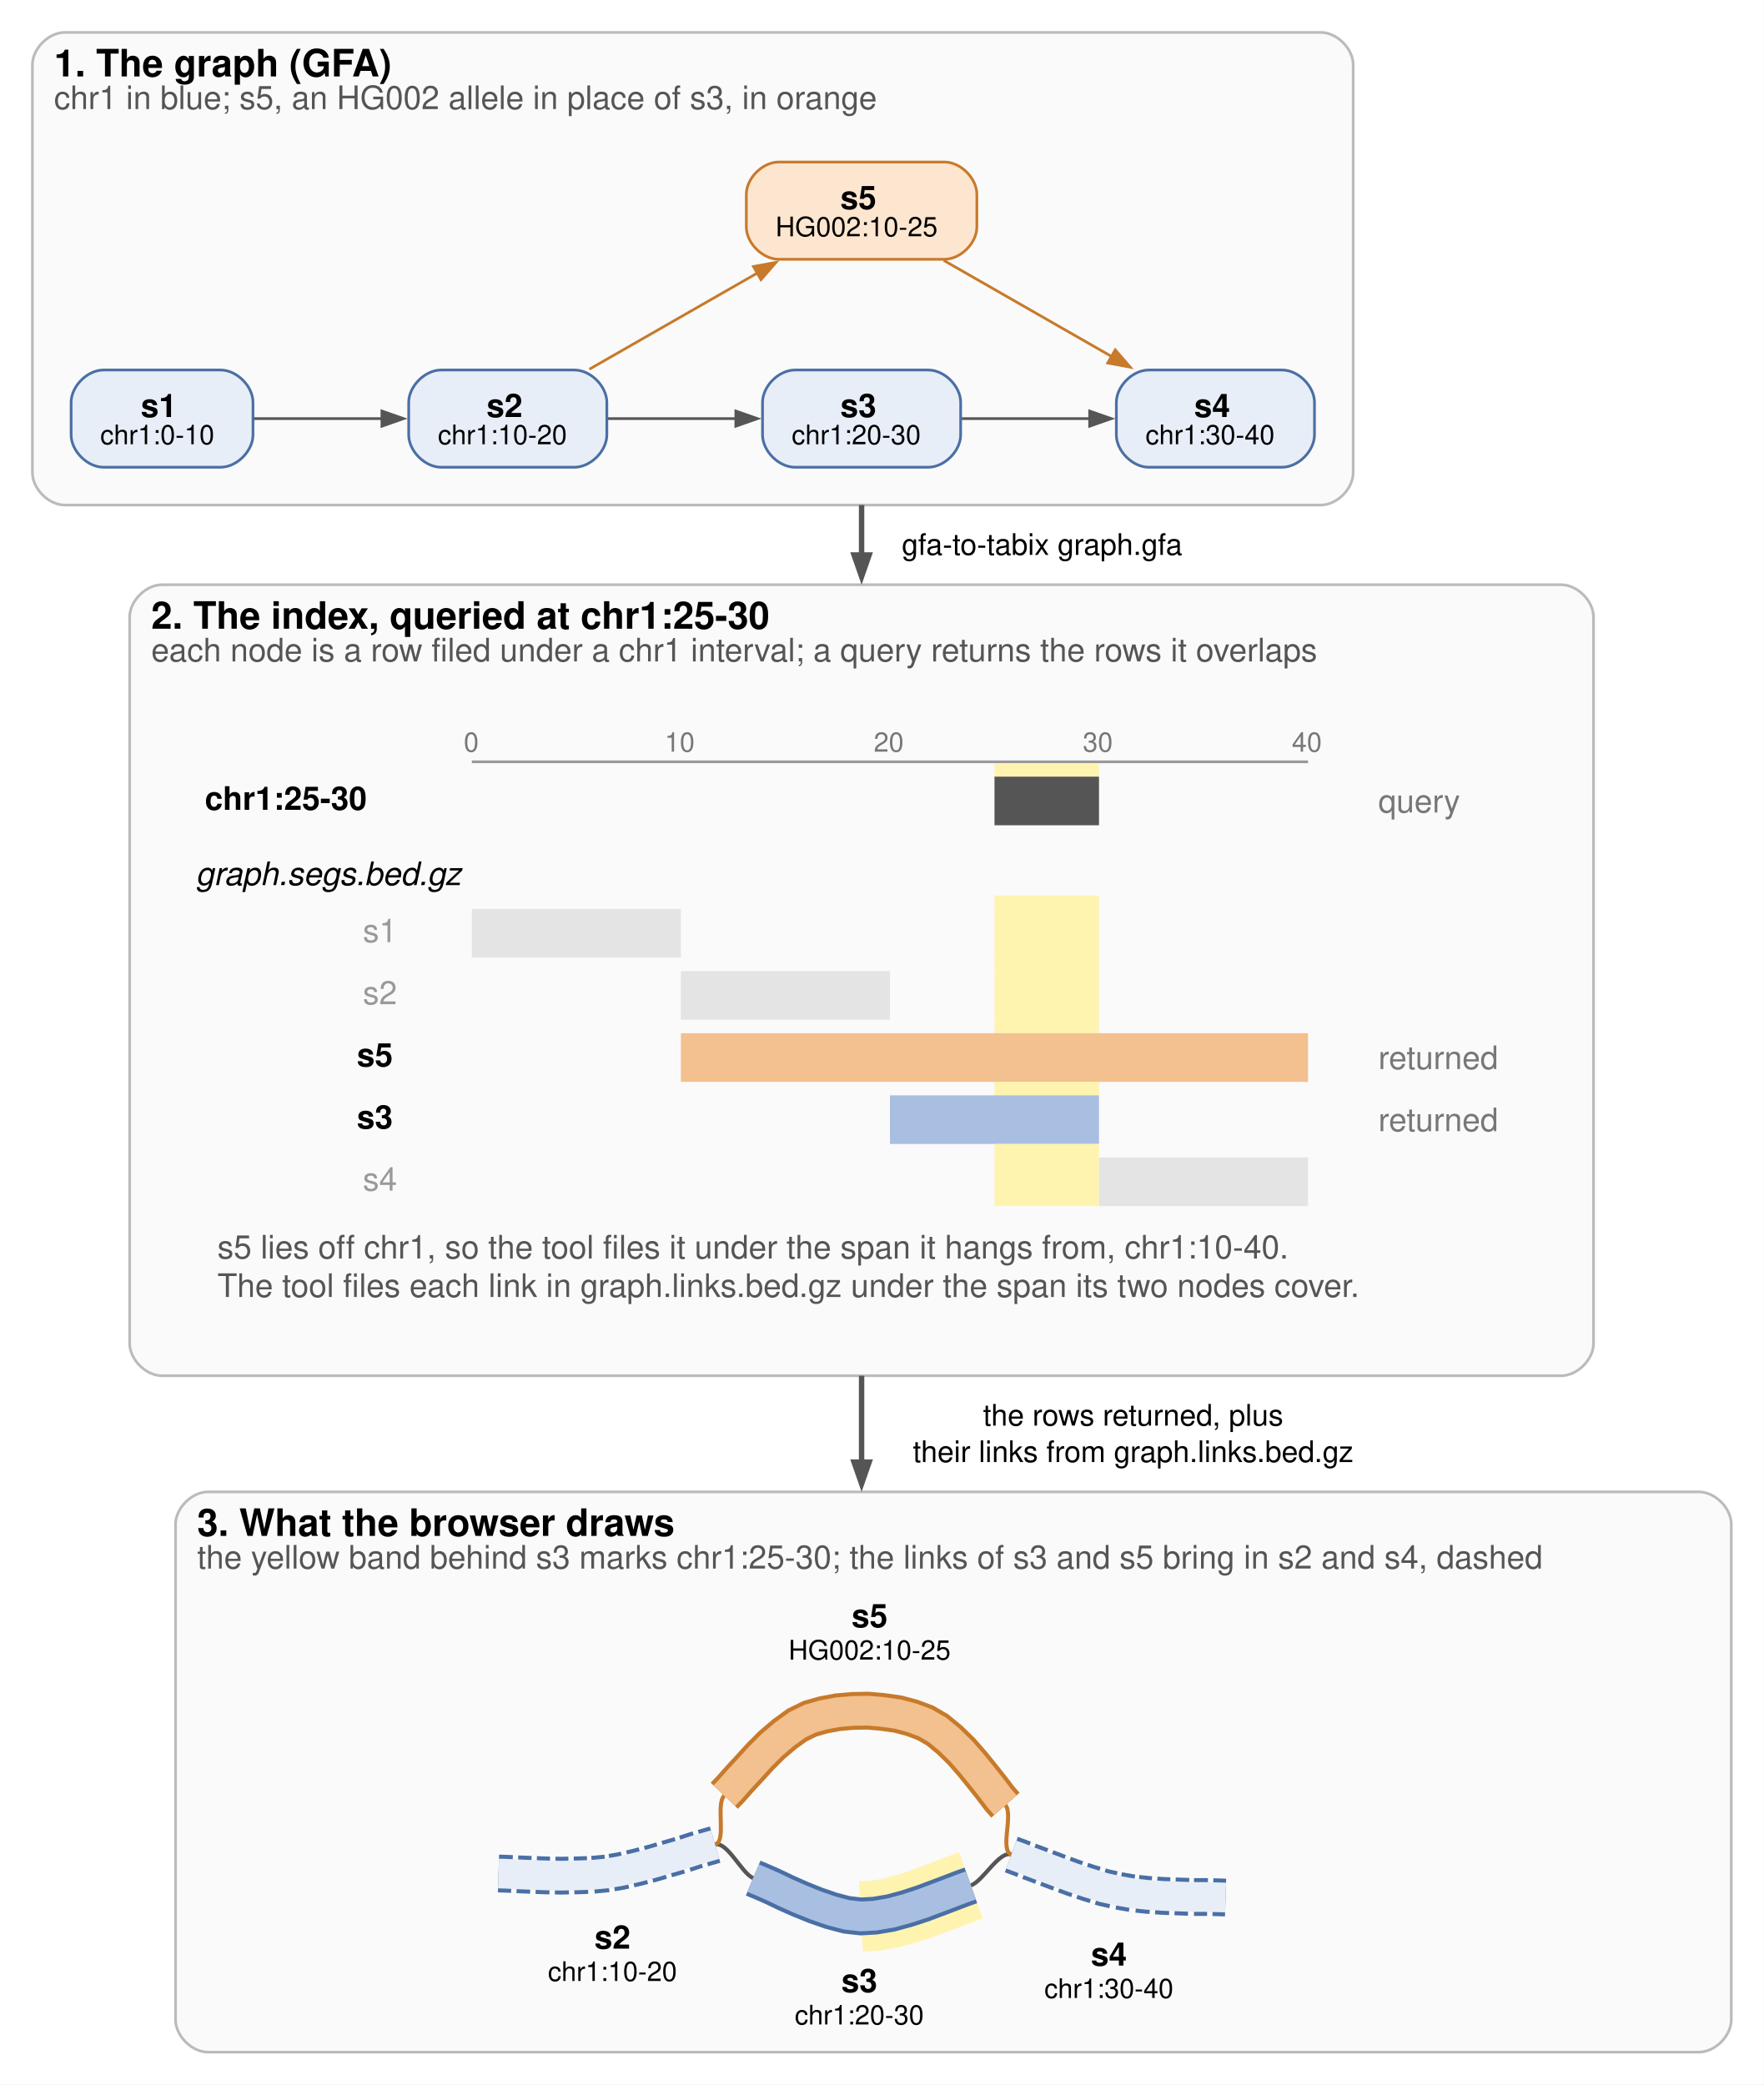
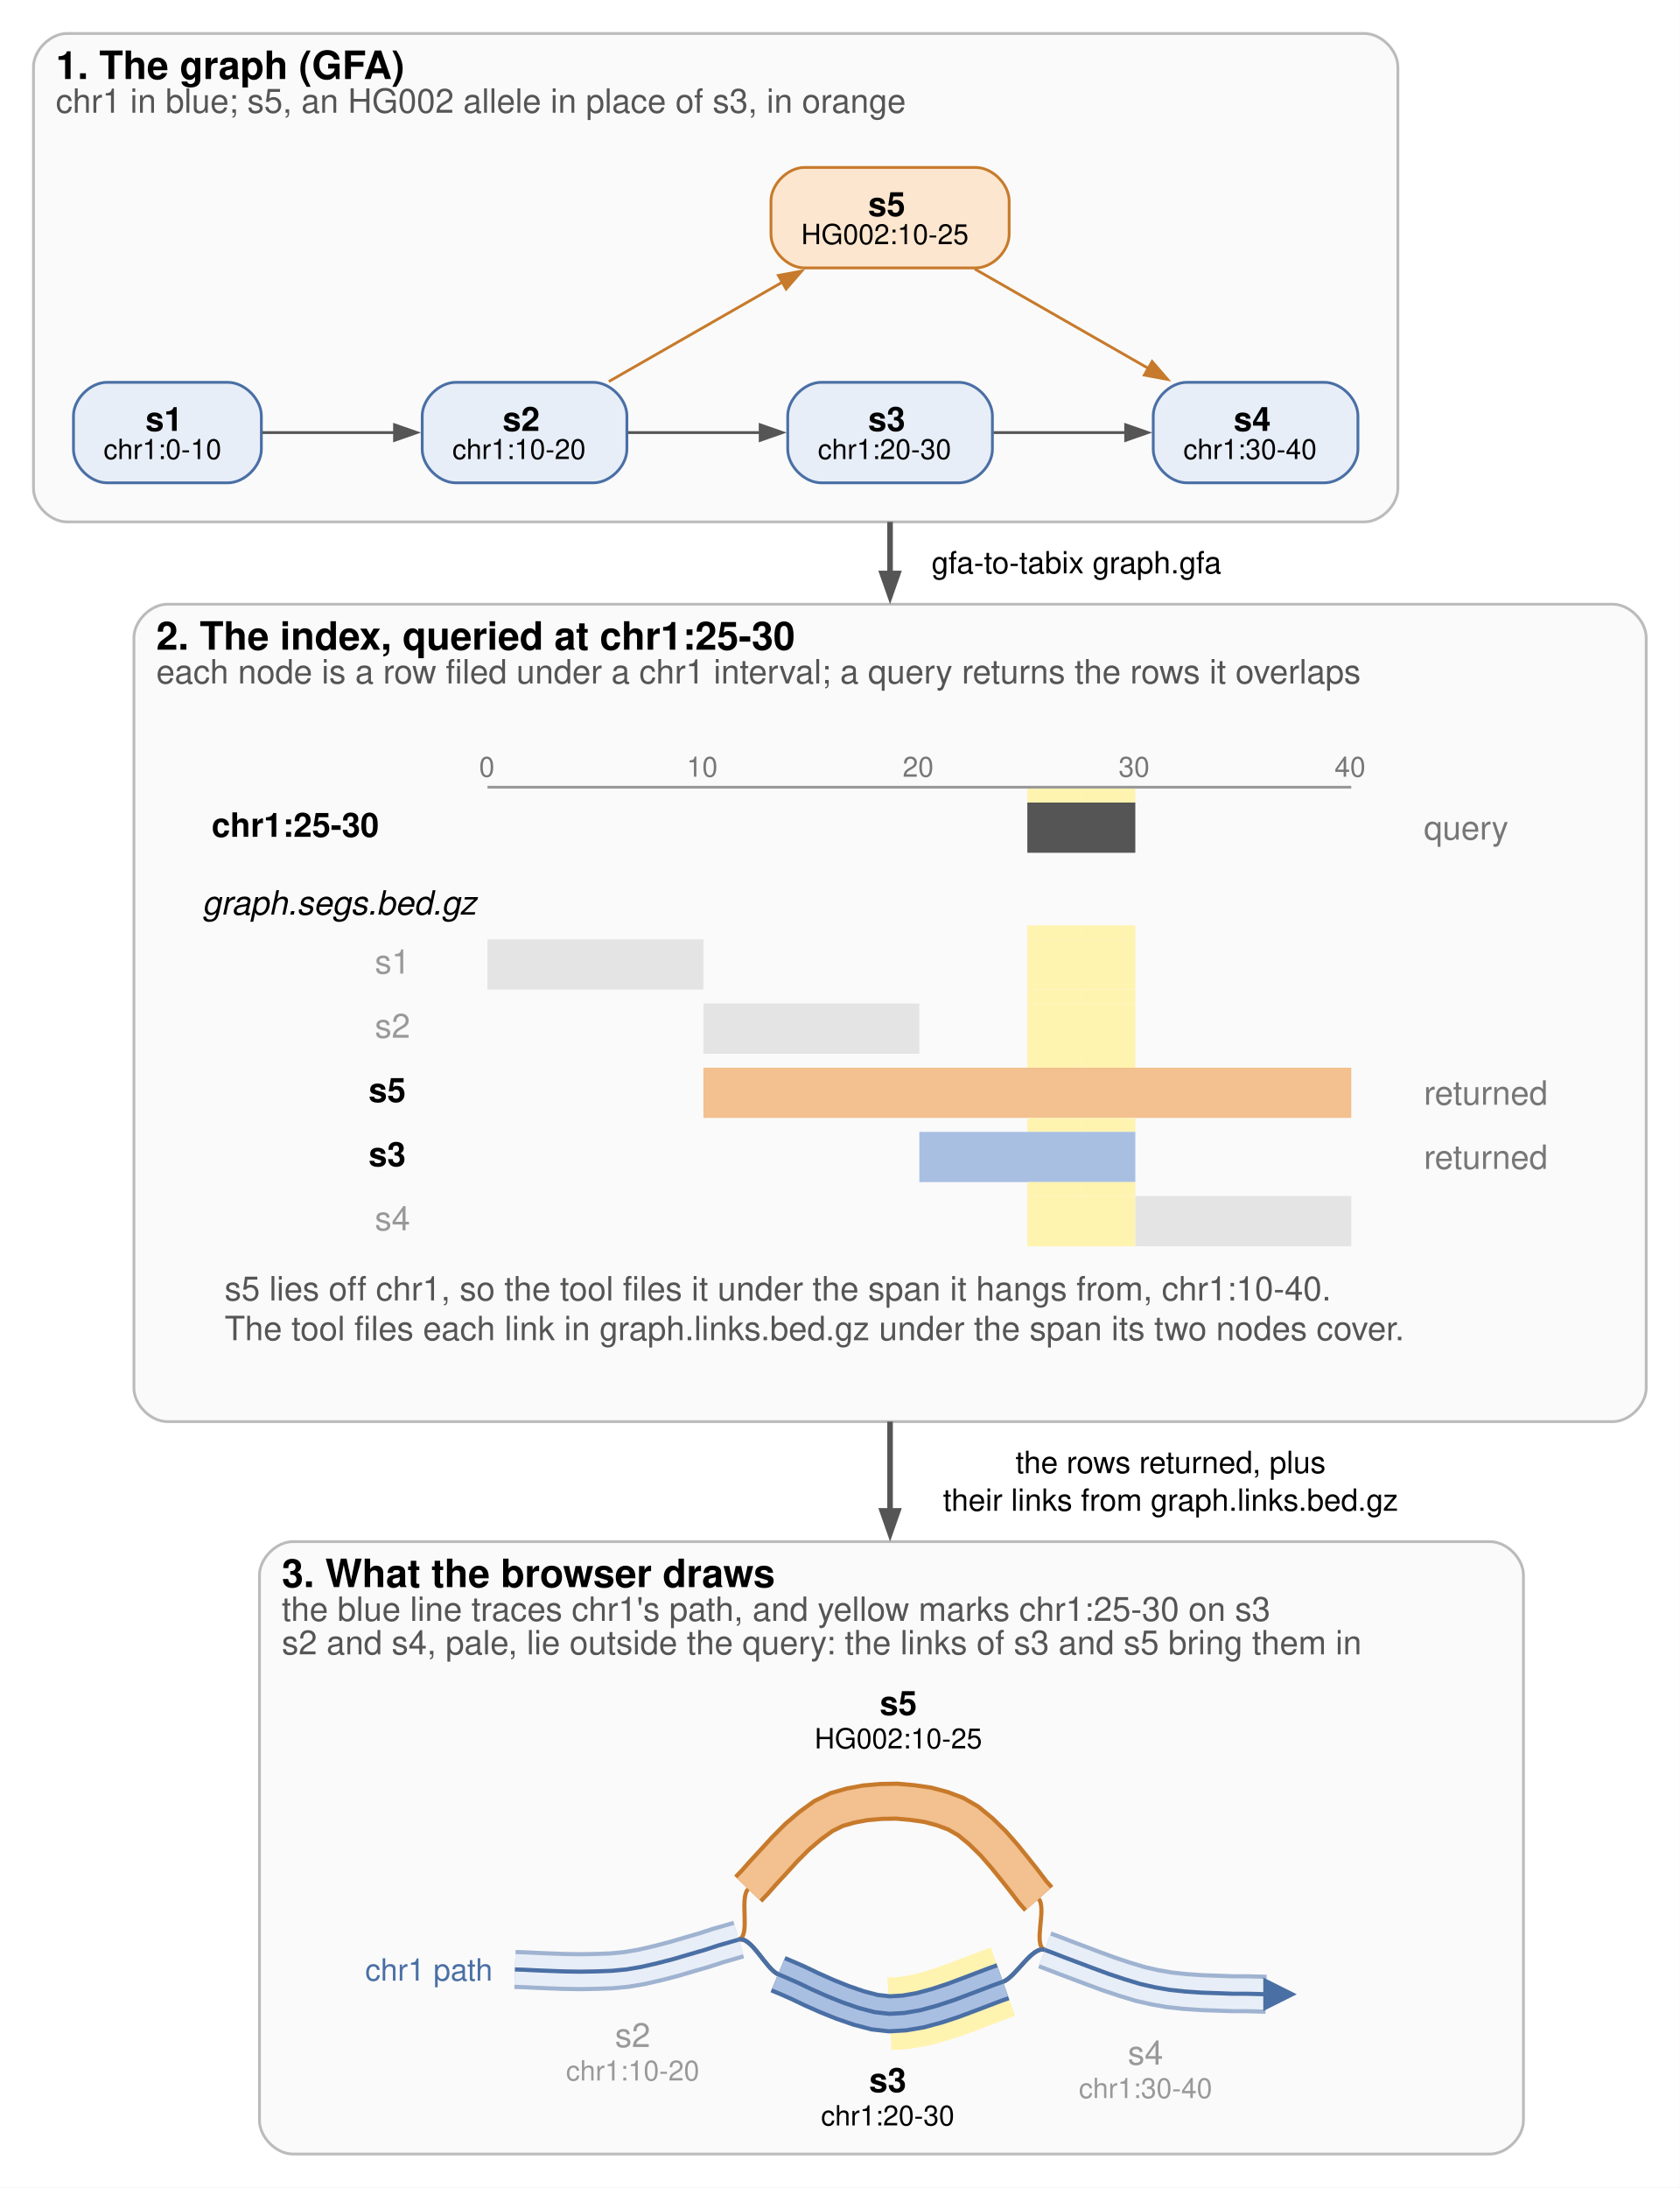
- <svg xmlns="http://www.w3.org/2000/svg" width="653pt" height="772pt" viewBox="0.00 0.00 653.00 772.00">
-   <g id="graph0" class="graph" transform="scale(1 1) rotate(0) translate(4 767.83)">
-     <polygon fill="white" stroke="none" points="-4,4 -4,-767.83 649,-767.83 649,4 -4,4" />
+ <svg xmlns="http://www.w3.org/2000/svg" width="602pt" height="784pt" viewBox="0.00 0.00 602.00 784.00">
+   <g id="graph0" class="graph" transform="scale(1 1) rotate(0) translate(4 779.83)">
+     <polygon fill="white" stroke="none" points="-4,4 -4,-779.83 598,-779.83 598,4 -4,4" />
    <g id="clust2" class="cluster">
-       <path fill="#fafafa" stroke="#bbbbbb" d="M20,-580.83C20,-580.83 485,-580.83 485,-580.83 491,-580.83 497,-586.83 497,-592.83 497,-592.83 497,-743.83 497,-743.83 497,-749.83 491,-755.83 485,-755.83 485,-755.83 20,-755.83 20,-755.83 14,-755.83 8,-749.83 8,-743.83 8,-743.83 8,-592.83 8,-592.83 8,-586.83 14,-580.83 20,-580.83" />
-       <text xml:space="preserve" text-anchor="start" x="16" y="-739.53" font-family="Helvetica,sans-Serif" font-weight="bold" font-size="14.00">1. The graph (GFA)</text>
-       <text xml:space="preserve" text-anchor="start" x="16" y="-727.43" font-family="Helvetica,sans-Serif" font-size="12.00" fill="#555555">chr1 in blue; s5, an HG002 allele in place of s3, in orange</text>
+       <path fill="#fafafa" stroke="#bbbbbb" d="M20,-592.83C20,-592.83 485,-592.83 485,-592.83 491,-592.83 497,-598.83 497,-604.83 497,-604.83 497,-755.83 497,-755.83 497,-761.83 491,-767.83 485,-767.83 485,-767.83 20,-767.83 20,-767.83 14,-767.83 8,-761.83 8,-755.83 8,-755.83 8,-604.83 8,-604.83 8,-598.83 14,-592.83 20,-592.83" />
+       <text xml:space="preserve" text-anchor="start" x="16" y="-751.53" font-family="Helvetica,sans-Serif" font-weight="bold" font-size="14.00">1. The graph (GFA)</text>
+       <text xml:space="preserve" text-anchor="start" x="16" y="-739.43" font-family="Helvetica,sans-Serif" font-size="12.00" fill="#555555">chr1 in blue; s5, an HG002 allele in place of s3, in orange</text>
    </g>
    <g id="clust4" class="cluster">
-       <path fill="#fafafa" stroke="#bbbbbb" d="M56,-258.44C56,-258.44 574,-258.44 574,-258.44 580,-258.44 586,-264.44 586,-270.44 586,-270.44 586,-539.33 586,-539.33 586,-545.33 580,-551.33 574,-551.33 574,-551.33 56,-551.33 56,-551.33 50,-551.33 44,-545.33 44,-539.33 44,-539.33 44,-270.44 44,-270.44 44,-264.44 50,-258.44 56,-258.44" />
-       <text xml:space="preserve" text-anchor="start" x="52" y="-535.03" font-family="Helvetica,sans-Serif" font-weight="bold" font-size="14.00">2. The index, queried at chr1:25-30</text>
-       <text xml:space="preserve" text-anchor="start" x="52" y="-522.93" font-family="Helvetica,sans-Serif" font-size="12.00" fill="#555555">each node is a row filed under a chr1 interval; a query returns the rows it overlaps</text>
+       <path fill="#fafafa" stroke="#bbbbbb" d="M56,-270.44C56,-270.44 574,-270.44 574,-270.44 580,-270.44 586,-276.44 586,-282.44 586,-282.44 586,-551.33 586,-551.33 586,-557.33 580,-563.33 574,-563.33 574,-563.33 56,-563.33 56,-563.33 50,-563.33 44,-557.33 44,-551.33 44,-551.33 44,-282.44 44,-282.44 44,-276.44 50,-270.44 56,-270.44" />
+       <text xml:space="preserve" text-anchor="start" x="52" y="-547.03" font-family="Helvetica,sans-Serif" font-weight="bold" font-size="14.00">2. The index, queried at chr1:25-30</text>
+       <text xml:space="preserve" text-anchor="start" x="52" y="-534.93" font-family="Helvetica,sans-Serif" font-size="12.00" fill="#555555">each node is a row filed under a chr1 interval; a query returns the rows it overlaps</text>
    </g>
    <g id="clust5" class="cluster">
-       <path fill="#fafafa" stroke="#bbbbbb" d="M73,-8C73,-8 625,-8 625,-8 631,-8 637,-14 637,-20 637,-20 637,-203.44 637,-203.44 637,-209.44 631,-215.44 625,-215.44 625,-215.44 73,-215.44 73,-215.44 67,-215.44 61,-209.44 61,-203.44 61,-203.44 61,-20 61,-20 61,-14 67,-8 73,-8" />
-       <text xml:space="preserve" text-anchor="start" x="69" y="-199.14" font-family="Helvetica,sans-Serif" font-weight="bold" font-size="14.00">3. What the browser draws</text>
-       <text xml:space="preserve" text-anchor="start" x="69" y="-187.04" font-family="Helvetica,sans-Serif" font-size="12.00" fill="#555555">the yellow band behind s3 marks chr1:25-30; the links of s3 and s5 bring in s2 and s4, dashed</text>
+       <path fill="#fafafa" stroke="#bbbbbb" d="M101,-8C101,-8 530,-8 530,-8 536,-8 542,-14 542,-20 542,-20 542,-215.44 542,-215.44 542,-221.44 536,-227.44 530,-227.44 530,-227.44 101,-227.44 101,-227.44 95,-227.44 89,-221.44 89,-215.44 89,-215.44 89,-20 89,-20 89,-14 95,-8 101,-8" />
+       <text xml:space="preserve" text-anchor="start" x="97" y="-211.14" font-family="Helvetica,sans-Serif" font-weight="bold" font-size="14.00">3. What the browser draws</text>
+       <text xml:space="preserve" text-anchor="start" x="97" y="-199.04" font-family="Helvetica,sans-Serif" font-size="12.00" fill="#555555">the blue line traces chr1's path, and yellow marks chr1:25-30 on s3</text>
+       <text xml:space="preserve" text-anchor="start" x="97" y="-187.04" font-family="Helvetica,sans-Serif" font-size="12.00" fill="#555555">s2 and s4, pale, lie outside the query: the links of s3 and s5 bring them in</text>
    </g>
    <g id="node1" class="node">
-       <path fill="#e8eef7" stroke="#4a6fa5" d="M77.67,-630.83C77.67,-630.83 34.33,-630.83 34.33,-630.83 28.33,-630.83 22.33,-624.83 22.33,-618.83 22.33,-618.83 22.33,-606.83 22.33,-606.83 22.33,-600.83 28.33,-594.83 34.33,-594.83 34.33,-594.83 77.67,-594.83 77.67,-594.83 83.67,-594.83 89.67,-600.83 89.67,-606.83 89.67,-606.83 89.67,-618.83 89.67,-618.83 89.67,-624.83 83.67,-630.83 77.67,-630.83" />
-       <text xml:space="preserve" text-anchor="start" x="48.12" y="-613.43" font-family="Helvetica,sans-Serif" font-weight="bold" font-size="12.00">s1</text>
-       <text xml:space="preserve" text-anchor="start" x="33.12" y="-603.33" font-family="Helvetica,sans-Serif" font-size="10.00">chr1:0-10</text>
+       <path fill="#e8eef7" stroke="#4a6fa5" d="M77.67,-642.83C77.67,-642.83 34.33,-642.83 34.33,-642.83 28.33,-642.83 22.33,-636.83 22.33,-630.83 22.33,-630.83 22.33,-618.83 22.33,-618.83 22.33,-612.83 28.33,-606.83 34.33,-606.83 34.33,-606.83 77.67,-606.83 77.67,-606.83 83.67,-606.83 89.67,-612.83 89.67,-618.83 89.67,-618.83 89.67,-630.83 89.67,-630.83 89.67,-636.83 83.67,-642.83 77.67,-642.83" />
+       <text xml:space="preserve" text-anchor="start" x="48.12" y="-625.43" font-family="Helvetica,sans-Serif" font-weight="bold" font-size="12.00">s1</text>
+       <text xml:space="preserve" text-anchor="start" x="33.12" y="-615.33" font-family="Helvetica,sans-Serif" font-size="10.00">chr1:0-10</text>
    </g>
    <g id="node2" class="node">
-       <path fill="#e8eef7" stroke="#4a6fa5" d="M208.68,-630.83C208.68,-630.83 159.32,-630.83 159.32,-630.83 153.32,-630.83 147.32,-624.83 147.32,-618.83 147.32,-618.83 147.32,-606.83 147.32,-606.83 147.32,-600.83 153.32,-594.83 159.32,-594.83 159.32,-594.83 208.68,-594.83 208.68,-594.83 214.68,-594.83 220.68,-600.83 220.68,-606.83 220.68,-606.83 220.68,-618.83 220.68,-618.83 220.68,-624.83 214.68,-630.83 208.68,-630.83" />
-       <text xml:space="preserve" text-anchor="start" x="176.12" y="-613.43" font-family="Helvetica,sans-Serif" font-weight="bold" font-size="12.00">s2</text>
-       <text xml:space="preserve" text-anchor="start" x="158.12" y="-603.33" font-family="Helvetica,sans-Serif" font-size="10.00">chr1:10-20</text>
+       <path fill="#e8eef7" stroke="#4a6fa5" d="M208.68,-642.83C208.68,-642.83 159.32,-642.83 159.32,-642.83 153.32,-642.83 147.32,-636.83 147.32,-630.83 147.32,-630.83 147.32,-618.83 147.32,-618.83 147.32,-612.83 153.32,-606.83 159.32,-606.83 159.32,-606.83 208.68,-606.83 208.68,-606.83 214.68,-606.83 220.68,-612.83 220.68,-618.83 220.68,-618.83 220.68,-630.83 220.68,-630.83 220.68,-636.83 214.68,-642.83 208.68,-642.83" />
+       <text xml:space="preserve" text-anchor="start" x="176.12" y="-625.43" font-family="Helvetica,sans-Serif" font-weight="bold" font-size="12.00">s2</text>
+       <text xml:space="preserve" text-anchor="start" x="158.12" y="-615.33" font-family="Helvetica,sans-Serif" font-size="10.00">chr1:10-20</text>
    </g>
    <g id="edge1" class="edge">
-       <path fill="none" stroke="#555555" d="M90,-612.83C105.86,-612.83 121.72,-612.83 137.58,-612.83" />
-       <polygon fill="#555555" stroke="#555555" points="137.4,-615.63 145.4,-612.83 137.4,-610.03 137.4,-615.63" />
+       <path fill="none" stroke="#555555" d="M90,-624.83C105.86,-624.83 121.72,-624.83 137.58,-624.83" />
+       <polygon fill="#555555" stroke="#555555" points="137.4,-627.63 145.4,-624.83 137.4,-622.03 137.4,-627.63" />
    </g>
    <g id="node3" class="node">
-       <path fill="#e8eef7" stroke="#4a6fa5" d="M339.68,-630.83C339.68,-630.83 290.32,-630.83 290.32,-630.83 284.32,-630.83 278.32,-624.83 278.32,-618.83 278.32,-618.83 278.32,-606.83 278.32,-606.83 278.32,-600.83 284.32,-594.83 290.32,-594.83 290.32,-594.83 339.68,-594.83 339.68,-594.83 345.68,-594.83 351.68,-600.83 351.68,-606.83 351.68,-606.83 351.68,-618.83 351.68,-618.83 351.68,-624.83 345.68,-630.83 339.68,-630.83" />
-       <text xml:space="preserve" text-anchor="start" x="307.12" y="-613.43" font-family="Helvetica,sans-Serif" font-weight="bold" font-size="12.00">s3</text>
-       <text xml:space="preserve" text-anchor="start" x="289.12" y="-603.33" font-family="Helvetica,sans-Serif" font-size="10.00">chr1:20-30</text>
+       <path fill="#e8eef7" stroke="#4a6fa5" d="M339.68,-642.83C339.68,-642.83 290.32,-642.83 290.32,-642.83 284.32,-642.83 278.32,-636.83 278.32,-630.83 278.32,-630.83 278.32,-618.83 278.32,-618.83 278.32,-612.83 284.32,-606.83 290.32,-606.83 290.32,-606.83 339.68,-606.83 339.68,-606.83 345.68,-606.83 351.68,-612.83 351.68,-618.83 351.68,-618.83 351.68,-630.83 351.68,-630.83 351.68,-636.83 345.68,-642.83 339.68,-642.83" />
+       <text xml:space="preserve" text-anchor="start" x="307.12" y="-625.43" font-family="Helvetica,sans-Serif" font-weight="bold" font-size="12.00">s3</text>
+       <text xml:space="preserve" text-anchor="start" x="289.12" y="-615.33" font-family="Helvetica,sans-Serif" font-size="10.00">chr1:20-30</text>
    </g>
    <g id="edge2" class="edge">
-       <path fill="none" stroke="#555555" d="M221.1,-612.83C236.94,-612.83 252.78,-612.83 268.63,-612.83" />
-       <polygon fill="#555555" stroke="#555555" points="268.44,-615.63 276.44,-612.83 268.44,-610.03 268.44,-615.63" />
+       <path fill="none" stroke="#555555" d="M221.1,-624.83C236.94,-624.83 252.78,-624.83 268.63,-624.83" />
+       <polygon fill="#555555" stroke="#555555" points="268.44,-627.63 276.44,-624.83 268.44,-622.03 268.44,-627.63" />
    </g>
    <g id="node5" class="node">
-       <path fill="#fde6cf" stroke="#c77a2b" d="M345.68,-707.83C345.68,-707.83 284.32,-707.83 284.32,-707.83 278.32,-707.83 272.32,-701.83 272.32,-695.83 272.32,-695.83 272.32,-683.83 272.32,-683.83 272.32,-677.83 278.32,-671.83 284.32,-671.83 284.32,-671.83 345.68,-671.83 345.68,-671.83 351.68,-671.83 357.68,-677.83 357.68,-683.83 357.68,-683.83 357.68,-695.83 357.68,-695.83 357.68,-701.83 351.68,-707.83 345.68,-707.83" />
-       <text xml:space="preserve" text-anchor="start" x="307.12" y="-690.43" font-family="Helvetica,sans-Serif" font-weight="bold" font-size="12.00">s5</text>
-       <text xml:space="preserve" text-anchor="start" x="283.12" y="-680.33" font-family="Helvetica,sans-Serif" font-size="10.00">HG002:10-25</text>
+       <path fill="#fde6cf" stroke="#c77a2b" d="M345.68,-719.83C345.68,-719.83 284.32,-719.83 284.32,-719.83 278.32,-719.83 272.32,-713.83 272.32,-707.83 272.32,-707.83 272.32,-695.83 272.32,-695.83 272.32,-689.83 278.32,-683.83 284.32,-683.83 284.32,-683.83 345.68,-683.83 345.68,-683.83 351.68,-683.83 357.68,-689.83 357.68,-695.83 357.68,-695.83 357.68,-707.83 357.68,-707.83 357.68,-713.83 351.68,-719.83 345.68,-719.83" />
+       <text xml:space="preserve" text-anchor="start" x="307.12" y="-702.43" font-family="Helvetica,sans-Serif" font-weight="bold" font-size="12.00">s5</text>
+       <text xml:space="preserve" text-anchor="start" x="283.12" y="-692.33" font-family="Helvetica,sans-Serif" font-size="10.00">HG002:10-25</text>
    </g>
    <g id="edge3" class="edge">
-       <path fill="none" stroke="#c77a2b" d="M214.22,-631.13C232.7,-641.71 256.54,-655.36 276.38,-666.72" />
-       <polygon fill="#c77a2b" stroke="#c77a2b" points="274.97,-669.14 283.3,-670.68 277.75,-664.28 274.97,-669.14" />
+       <path fill="none" stroke="#c77a2b" d="M214.22,-643.13C232.7,-653.71 256.54,-667.36 276.38,-678.72" />
+       <polygon fill="#c77a2b" stroke="#c77a2b" points="274.97,-681.14 283.3,-682.68 277.75,-676.28 274.97,-681.14" />
    </g>
    <g id="node4" class="node">
-       <path fill="#e8eef7" stroke="#4a6fa5" d="M470.68,-630.83C470.68,-630.83 421.32,-630.83 421.32,-630.83 415.32,-630.83 409.32,-624.83 409.32,-618.83 409.32,-618.83 409.32,-606.83 409.32,-606.83 409.32,-600.83 415.32,-594.83 421.32,-594.83 421.32,-594.83 470.68,-594.83 470.68,-594.83 476.68,-594.83 482.68,-600.83 482.68,-606.83 482.68,-606.83 482.68,-618.83 482.68,-618.83 482.68,-624.83 476.68,-630.83 470.68,-630.83" />
-       <text xml:space="preserve" text-anchor="start" x="438.12" y="-613.43" font-family="Helvetica,sans-Serif" font-weight="bold" font-size="12.00">s4</text>
-       <text xml:space="preserve" text-anchor="start" x="420.12" y="-603.33" font-family="Helvetica,sans-Serif" font-size="10.00">chr1:30-40</text>
+       <path fill="#e8eef7" stroke="#4a6fa5" d="M470.68,-642.83C470.68,-642.83 421.32,-642.83 421.32,-642.83 415.32,-642.83 409.32,-636.83 409.32,-630.83 409.32,-630.83 409.32,-618.83 409.32,-618.83 409.32,-612.83 415.32,-606.83 421.32,-606.83 421.32,-606.83 470.68,-606.83 470.68,-606.83 476.68,-606.83 482.68,-612.83 482.68,-618.83 482.68,-618.83 482.68,-630.83 482.68,-630.83 482.68,-636.83 476.68,-642.83 470.68,-642.83" />
+       <text xml:space="preserve" text-anchor="start" x="438.12" y="-625.43" font-family="Helvetica,sans-Serif" font-weight="bold" font-size="12.00">s4</text>
+       <text xml:space="preserve" text-anchor="start" x="420.12" y="-615.33" font-family="Helvetica,sans-Serif" font-size="10.00">chr1:30-40</text>
    </g>
    <g id="edge4" class="edge">
-       <path fill="none" stroke="#555555" d="M352.1,-612.83C367.94,-612.83 383.78,-612.83 399.63,-612.83" />
-       <polygon fill="#555555" stroke="#555555" points="399.44,-615.63 407.44,-612.83 399.44,-610.03 399.44,-615.63" />
+       <path fill="none" stroke="#555555" d="M352.1,-624.83C367.94,-624.83 383.78,-624.83 399.63,-624.83" />
+       <polygon fill="#555555" stroke="#555555" points="399.44,-627.63 407.44,-624.83 399.44,-622.03 399.44,-627.63" />
    </g>
    <g id="node6" class="node">
-       <text xml:space="preserve" text-anchor="start" x="167.7" y="-489.51" font-family="Helvetica,sans-Serif" font-size="10.00" fill="#777777">0</text>
-       <text xml:space="preserve" text-anchor="start" x="242.1" y="-489.51" font-family="Helvetica,sans-Serif" font-size="10.00" fill="#777777">10</text>
-       <text xml:space="preserve" text-anchor="start" x="319.5" y="-489.51" font-family="Helvetica,sans-Serif" font-size="10.00" fill="#777777">20</text>
-       <text xml:space="preserve" text-anchor="start" x="396.9" y="-489.51" font-family="Helvetica,sans-Serif" font-size="10.00" fill="#777777">30</text>
-       <text xml:space="preserve" text-anchor="start" x="474.3" y="-489.51" font-family="Helvetica,sans-Serif" font-size="10.00" fill="#777777">40</text>
-       <polygon fill="#999999" stroke="none" points="170.7,-485.26 170.7,-486.26 480.3,-486.26 480.3,-485.26 170.7,-485.26" />
-       <polygon fill="#fff3b0" stroke="none" points="364.2,-480.26 364.2,-485.26 383.55,-485.26 383.55,-480.26 364.2,-480.26" />
-       <polygon fill="#fff3b0" stroke="none" points="383.55,-480.26 383.55,-485.26 402.9,-485.26 402.9,-480.26 383.55,-480.26" />
-       <text xml:space="preserve" text-anchor="start" x="71.85" y="-467.99" font-family="Helvetica,sans-Serif" font-weight="bold" font-size="12.00">chr1:25-30</text>
-       <text xml:space="preserve" text-anchor="start" x="143.85" y="-467.99" font-family="Helvetica,sans-Serif" font-size="12.00">  </text>
-       <polygon fill="#555555" stroke="none" points="364.2,-462.26 364.2,-480.26 402.9,-480.26 402.9,-462.26 364.2,-462.26" />
-       <text xml:space="preserve" text-anchor="start" x="499.65" y="-466.99" font-family="Helvetica,sans-Serif" font-size="12.00" fill="#777777">  query</text>
-       <text xml:space="preserve" text-anchor="start" x="68.5" y="-440.11" font-family="Helvetica,sans-Serif" font-style="italic" font-size="12.00">graph.segs.bed.gz</text>
-       <polygon fill="#fff3b0" stroke="none" points="364.2,-431.26 364.2,-436.26 383.55,-436.26 383.55,-431.26 364.2,-431.26" />
-       <polygon fill="#fff3b0" stroke="none" points="383.55,-431.26 383.55,-436.26 402.9,-436.26 402.9,-431.26 383.55,-431.26" />
-       <text xml:space="preserve" text-anchor="start" x="130.35" y="-418.99" font-family="Helvetica,sans-Serif" font-size="12.00" fill="#999999">s1</text>
-       <text xml:space="preserve" text-anchor="start" x="143.85" y="-418.99" font-family="Helvetica,sans-Serif" font-size="12.00">  </text>
-       <polygon fill="#e4e4e4" stroke="none" points="170.7,-413.26 170.7,-431.26 248.1,-431.26 248.1,-413.26 170.7,-413.26" />
-       <polygon fill="#fff3b0" stroke="none" points="364.2,-413.26 364.2,-431.26 402.9,-431.26 402.9,-413.26 364.2,-413.26" />
-       <polygon fill="#fff3b0" stroke="none" points="364.2,-408.26 364.2,-413.26 383.55,-413.26 383.55,-408.26 364.2,-408.26" />
-       <polygon fill="#fff3b0" stroke="none" points="383.55,-408.26 383.55,-413.26 402.9,-413.26 402.9,-408.26 383.55,-408.26" />
-       <text xml:space="preserve" text-anchor="start" x="130.35" y="-395.99" font-family="Helvetica,sans-Serif" font-size="12.00" fill="#999999">s2</text>
-       <text xml:space="preserve" text-anchor="start" x="143.85" y="-395.99" font-family="Helvetica,sans-Serif" font-size="12.00">  </text>
-       <polygon fill="#e4e4e4" stroke="none" points="248.1,-390.26 248.1,-408.26 325.5,-408.26 325.5,-390.26 248.1,-390.26" />
-       <polygon fill="#fff3b0" stroke="none" points="364.2,-390.26 364.2,-408.26 402.9,-408.26 402.9,-390.26 364.2,-390.26" />
-       <polygon fill="#fff3b0" stroke="none" points="364.2,-385.26 364.2,-390.26 383.55,-390.26 383.55,-385.26 364.2,-385.26" />
-       <polygon fill="#fff3b0" stroke="none" points="383.55,-385.26 383.55,-390.26 402.9,-390.26 402.9,-385.26 383.55,-385.26" />
-       <text xml:space="preserve" text-anchor="start" x="128.1" y="-372.99" font-family="Helvetica,sans-Serif" font-weight="bold" font-size="12.00">s5</text>
-       <text xml:space="preserve" text-anchor="start" x="143.85" y="-372.99" font-family="Helvetica,sans-Serif" font-size="12.00">  </text>
-       <polygon fill="#f3c08f" stroke="none" points="248.1,-367.26 248.1,-385.26 480.3,-385.26 480.3,-367.26 248.1,-367.26" />
-       <text xml:space="preserve" text-anchor="start" x="499.65" y="-371.99" font-family="Helvetica,sans-Serif" font-size="12.00" fill="#777777">  returned</text>
-       <polygon fill="#fff3b0" stroke="none" points="364.2,-362.26 364.2,-367.26 383.55,-367.26 383.55,-362.26 364.2,-362.26" />
-       <polygon fill="#fff3b0" stroke="none" points="383.55,-362.26 383.55,-367.26 402.9,-367.26 402.9,-362.26 383.55,-362.26" />
-       <text xml:space="preserve" text-anchor="start" x="128.1" y="-349.99" font-family="Helvetica,sans-Serif" font-weight="bold" font-size="12.00">s3</text>
-       <text xml:space="preserve" text-anchor="start" x="143.85" y="-349.99" font-family="Helvetica,sans-Serif" font-size="12.00">  </text>
-       <polygon fill="#a9bfe2" stroke="none" points="325.5,-344.26 325.5,-362.26 402.9,-362.26 402.9,-344.26 325.5,-344.26" />
-       <text xml:space="preserve" text-anchor="start" x="499.65" y="-348.99" font-family="Helvetica,sans-Serif" font-size="12.00" fill="#777777">  returned</text>
-       <polygon fill="#fff3b0" stroke="none" points="364.2,-339.26 364.2,-344.26 383.55,-344.26 383.55,-339.26 364.2,-339.26" />
-       <polygon fill="#fff3b0" stroke="none" points="383.55,-339.26 383.55,-344.26 402.9,-344.26 402.9,-339.26 383.55,-339.26" />
-       <text xml:space="preserve" text-anchor="start" x="130.35" y="-326.99" font-family="Helvetica,sans-Serif" font-size="12.00" fill="#999999">s4</text>
-       <text xml:space="preserve" text-anchor="start" x="143.85" y="-326.99" font-family="Helvetica,sans-Serif" font-size="12.00">  </text>
-       <polygon fill="#fff3b0" stroke="none" points="364.2,-321.26 364.2,-339.26 402.9,-339.26 402.9,-321.26 364.2,-321.26" />
-       <polygon fill="#e4e4e4" stroke="none" points="402.9,-321.26 402.9,-339.26 480.3,-339.26 480.3,-321.26 402.9,-321.26" />
-       <text xml:space="preserve" text-anchor="start" x="76.5" y="-301.86" font-family="Helvetica,sans-Serif" font-size="12.00" fill="#555555">s5 lies off chr1, so the tool files it under the span it hangs from, chr1:10-40.</text>
-       <text xml:space="preserve" text-anchor="start" x="76.5" y="-287.61" font-family="Helvetica,sans-Serif" font-size="12.00" fill="#555555">The tool files each link in graph.links.bed.gz under the span its two nodes cover.</text>
+       <text xml:space="preserve" text-anchor="start" x="167.7" y="-501.51" font-family="Helvetica,sans-Serif" font-size="10.00" fill="#777777">0</text>
+       <text xml:space="preserve" text-anchor="start" x="242.1" y="-501.51" font-family="Helvetica,sans-Serif" font-size="10.00" fill="#777777">10</text>
+       <text xml:space="preserve" text-anchor="start" x="319.5" y="-501.51" font-family="Helvetica,sans-Serif" font-size="10.00" fill="#777777">20</text>
+       <text xml:space="preserve" text-anchor="start" x="396.9" y="-501.51" font-family="Helvetica,sans-Serif" font-size="10.00" fill="#777777">30</text>
+       <text xml:space="preserve" text-anchor="start" x="474.3" y="-501.51" font-family="Helvetica,sans-Serif" font-size="10.00" fill="#777777">40</text>
+       <polygon fill="#999999" stroke="none" points="170.7,-497.26 170.7,-498.26 480.3,-498.26 480.3,-497.26 170.7,-497.26" />
+       <polygon fill="#fff3b0" stroke="none" points="364.2,-492.26 364.2,-497.26 383.55,-497.26 383.55,-492.26 364.2,-492.26" />
+       <polygon fill="#fff3b0" stroke="none" points="383.55,-492.26 383.55,-497.26 402.9,-497.26 402.9,-492.26 383.55,-492.26" />
+       <text xml:space="preserve" text-anchor="start" x="71.85" y="-479.99" font-family="Helvetica,sans-Serif" font-weight="bold" font-size="12.00">chr1:25-30</text>
+       <text xml:space="preserve" text-anchor="start" x="143.85" y="-479.99" font-family="Helvetica,sans-Serif" font-size="12.00">  </text>
+       <polygon fill="#555555" stroke="none" points="364.2,-474.26 364.2,-492.26 402.9,-492.26 402.9,-474.26 364.2,-474.26" />
+       <text xml:space="preserve" text-anchor="start" x="499.65" y="-478.99" font-family="Helvetica,sans-Serif" font-size="12.00" fill="#777777">  query</text>
+       <text xml:space="preserve" text-anchor="start" x="68.5" y="-452.11" font-family="Helvetica,sans-Serif" font-style="italic" font-size="12.00">graph.segs.bed.gz</text>
+       <polygon fill="#fff3b0" stroke="none" points="364.2,-443.26 364.2,-448.26 383.55,-448.26 383.55,-443.26 364.2,-443.26" />
+       <polygon fill="#fff3b0" stroke="none" points="383.55,-443.26 383.55,-448.26 402.9,-448.26 402.9,-443.26 383.55,-443.26" />
+       <text xml:space="preserve" text-anchor="start" x="130.35" y="-430.99" font-family="Helvetica,sans-Serif" font-size="12.00" fill="#999999">s1</text>
+       <text xml:space="preserve" text-anchor="start" x="143.85" y="-430.99" font-family="Helvetica,sans-Serif" font-size="12.00">  </text>
+       <polygon fill="#e4e4e4" stroke="none" points="170.7,-425.26 170.7,-443.26 248.1,-443.26 248.1,-425.26 170.7,-425.26" />
+       <polygon fill="#fff3b0" stroke="none" points="364.2,-425.26 364.2,-443.26 402.9,-443.26 402.9,-425.26 364.2,-425.26" />
+       <polygon fill="#fff3b0" stroke="none" points="364.2,-420.26 364.2,-425.26 383.55,-425.26 383.55,-420.26 364.2,-420.26" />
+       <polygon fill="#fff3b0" stroke="none" points="383.55,-420.26 383.55,-425.26 402.9,-425.26 402.9,-420.26 383.55,-420.26" />
+       <text xml:space="preserve" text-anchor="start" x="130.35" y="-407.99" font-family="Helvetica,sans-Serif" font-size="12.00" fill="#999999">s2</text>
+       <text xml:space="preserve" text-anchor="start" x="143.85" y="-407.99" font-family="Helvetica,sans-Serif" font-size="12.00">  </text>
+       <polygon fill="#e4e4e4" stroke="none" points="248.1,-402.26 248.1,-420.26 325.5,-420.26 325.5,-402.26 248.1,-402.26" />
+       <polygon fill="#fff3b0" stroke="none" points="364.2,-402.26 364.2,-420.26 402.9,-420.26 402.9,-402.26 364.2,-402.26" />
+       <polygon fill="#fff3b0" stroke="none" points="364.2,-397.26 364.2,-402.26 383.55,-402.26 383.55,-397.26 364.2,-397.26" />
+       <polygon fill="#fff3b0" stroke="none" points="383.55,-397.26 383.55,-402.26 402.9,-402.26 402.9,-397.26 383.55,-397.26" />
+       <text xml:space="preserve" text-anchor="start" x="128.1" y="-384.99" font-family="Helvetica,sans-Serif" font-weight="bold" font-size="12.00">s5</text>
+       <text xml:space="preserve" text-anchor="start" x="143.85" y="-384.99" font-family="Helvetica,sans-Serif" font-size="12.00">  </text>
+       <polygon fill="#f3c08f" stroke="none" points="248.1,-379.26 248.1,-397.26 480.3,-397.26 480.3,-379.26 248.1,-379.26" />
+       <text xml:space="preserve" text-anchor="start" x="499.65" y="-383.99" font-family="Helvetica,sans-Serif" font-size="12.00" fill="#777777">  returned</text>
+       <polygon fill="#fff3b0" stroke="none" points="364.2,-374.26 364.2,-379.26 383.55,-379.26 383.55,-374.26 364.2,-374.26" />
+       <polygon fill="#fff3b0" stroke="none" points="383.55,-374.26 383.55,-379.26 402.9,-379.26 402.9,-374.26 383.55,-374.26" />
+       <text xml:space="preserve" text-anchor="start" x="128.1" y="-361.99" font-family="Helvetica,sans-Serif" font-weight="bold" font-size="12.00">s3</text>
+       <text xml:space="preserve" text-anchor="start" x="143.85" y="-361.99" font-family="Helvetica,sans-Serif" font-size="12.00">  </text>
+       <polygon fill="#a9bfe2" stroke="none" points="325.5,-356.26 325.5,-374.26 402.9,-374.26 402.9,-356.26 325.5,-356.26" />
+       <text xml:space="preserve" text-anchor="start" x="499.65" y="-360.99" font-family="Helvetica,sans-Serif" font-size="12.00" fill="#777777">  returned</text>
+       <polygon fill="#fff3b0" stroke="none" points="364.2,-351.26 364.2,-356.26 383.55,-356.26 383.55,-351.26 364.2,-351.26" />
+       <polygon fill="#fff3b0" stroke="none" points="383.55,-351.26 383.55,-356.26 402.9,-356.26 402.9,-351.26 383.55,-351.26" />
+       <text xml:space="preserve" text-anchor="start" x="130.35" y="-338.99" font-family="Helvetica,sans-Serif" font-size="12.00" fill="#999999">s4</text>
+       <text xml:space="preserve" text-anchor="start" x="143.85" y="-338.99" font-family="Helvetica,sans-Serif" font-size="12.00">  </text>
+       <polygon fill="#fff3b0" stroke="none" points="364.2,-333.26 364.2,-351.26 402.9,-351.26 402.9,-333.26 364.2,-333.26" />
+       <polygon fill="#e4e4e4" stroke="none" points="402.9,-333.26 402.9,-351.26 480.3,-351.26 480.3,-333.26 402.9,-333.26" />
+       <text xml:space="preserve" text-anchor="start" x="76.5" y="-313.86" font-family="Helvetica,sans-Serif" font-size="12.00" fill="#555555">s5 lies off chr1, so the tool files it under the span it hangs from, chr1:10-40.</text>
+       <text xml:space="preserve" text-anchor="start" x="76.5" y="-299.61" font-family="Helvetica,sans-Serif" font-size="12.00" fill="#555555">The tool files each link in graph.links.bed.gz under the span its two nodes cover.</text>
    </g>
    <g id="edge7" class="edge">
-       <path fill="none" stroke="#555555" stroke-width="2" d="M315,-580.83C315,-575.17 315,-568.92 315,-562.24" />
-       <polygon fill="#555555" stroke="#555555" stroke-width="2" points="317.8,-562.35 315,-554.35 312.2,-562.35 317.8,-562.35" />
-       <text xml:space="preserve" text-anchor="middle" x="378.75" y="-562.38" font-family="Helvetica,sans-Serif" font-size="11.00">  gfa-to-tabix graph.gfa</text>
+       <path fill="none" stroke="#555555" stroke-width="2" d="M315,-592.83C315,-587.17 315,-580.92 315,-574.24" />
+       <polygon fill="#555555" stroke="#555555" stroke-width="2" points="317.8,-574.35 315,-566.35 312.2,-574.35 317.8,-574.35" />
+       <text xml:space="preserve" text-anchor="middle" x="378.75" y="-574.38" font-family="Helvetica,sans-Serif" font-size="11.00">  gfa-to-tabix graph.gfa</text>
    </g>
    <g id="edge5" class="edge">
-       <path fill="none" stroke="#c77a2b" d="M345.38,-671.43C363.9,-660.83 387.74,-647.19 407.56,-635.84" />
-       <polygon fill="#c77a2b" stroke="#c77a2b" points="408.92,-638.29 414.47,-631.88 406.13,-633.43 408.92,-638.29" />
+       <path fill="none" stroke="#c77a2b" d="M345.38,-683.43C363.9,-672.83 387.74,-659.19 407.56,-647.84" />
+       <polygon fill="#c77a2b" stroke="#c77a2b" points="408.92,-650.29 414.47,-643.88 406.13,-645.43 408.92,-650.29" />
    </g>
    <g id="node7" class="node">
      <polygon fill="none" stroke="none" points="505.44,-167.44 124.56,-167.44 124.56,-22 505.44,-22 505.44,-167.44" />
    </g>
    <g transform="translate(124.56,-167.44)">
      <path d="M190.2,109.2 L195.5,108.9 L201.3,107.9 L207.2,106.3 L213.0,104.4 L218.6,102.3 L223.6,100.4 L227.8,98.8 L230.9,97.7" fill="none" stroke="#fff3b0" stroke-width="26" />
      <path d="M136.2,82.6 C140.7,81.3 146.0,93.2 150.3,95.0" fill="none" stroke="#555555" stroke-width="1.5" />
      <path d="M136.2,82.6 C140.6,81.3 136.3,67.7 139.6,64.5" fill="none" stroke="#c77a2b" stroke-width="1.5" />
      <path d="M230.9,97.7 C235.4,96.2 241.4,84.7 245.9,86.3" fill="none" stroke="#555555" stroke-width="1.5" />
      <path d="M243.7,68.0 C246.7,71.5 241.5,84.7 245.9,86.3" fill="none" stroke="#c77a2b" stroke-width="1.5" />
      <path d="M139.6,64.5 L141.9,62.1 L145.0,58.6 L148.7,54.6 L152.8,50.1 L157.2,45.7 L161.9,41.7 L166.6,38.3 L171.3,36.0 L176.2,34.6 L181.5,33.6 L187.1,33.1 L192.8,33.0 L198.4,33.5 L204.0,34.3 L209.2,35.7 L214.0,37.5 L218.5,40.1 L223.0,43.8 L227.4,48.1 L231.5,52.8 L235.3,57.5 L238.7,61.8 L241.5,65.5 L243.7,68.0" fill="none" stroke="#c77a2b" stroke-width="14" />
      <path d="M139.6,64.5 L141.9,62.1 L145.0,58.6 L148.7,54.6 L152.8,50.1 L157.2,45.7 L161.9,41.7 L166.6,38.3 L171.3,36.0 L176.2,34.6 L181.5,33.6 L187.1,33.1 L192.8,33.0 L198.4,33.5 L204.0,34.3 L209.2,35.7 L214.0,37.5 L218.5,40.1 L223.0,43.8 L227.4,48.1 L231.5,52.8 L235.3,57.5 L238.7,61.8 L241.5,65.5 L243.7,68.0" fill="none" stroke="#f3c08f" stroke-width="11" />
      <text x="193.4" y="2.1" text-anchor="middle" font-family="Helvetica,sans-Serif" font-size="12" font-weight="bold">s5</text>
      <text x="193.4" y="14.1" text-anchor="middle" font-family="Helvetica,sans-Serif" font-size="10">HG002:10-25</text>
      <path d="M150.3,95.0 L153.4,96.3 L157.5,98.1 L162.3,100.4 L167.7,102.8 L173.4,105.1 L179.2,107.1 L184.9,108.6 L190.2,109.2 L195.5,108.9 L201.3,107.9 L207.2,106.3 L213.0,104.4 L218.6,102.3 L223.6,100.4 L227.8,98.8 L230.9,97.7" fill="none" stroke="#4a6fa5" stroke-width="14" />
      <path d="M150.3,95.0 L153.4,96.3 L157.5,98.1 L162.3,100.4 L167.7,102.8 L173.4,105.1 L179.2,107.1 L184.9,108.6 L190.2,109.2 L195.5,108.9 L201.3,107.9 L207.2,106.3 L213.0,104.4 L218.6,102.3 L223.6,100.4 L227.8,98.8 L230.9,97.7" fill="none" stroke="#a9bfe2" stroke-width="11" />
      <text x="189.6" y="137.2" text-anchor="middle" font-family="Helvetica,sans-Serif" font-size="12" font-weight="bold">s3</text>
      <text x="189.6" y="149.2" text-anchor="middle" font-family="Helvetica,sans-Serif" font-size="10">chr1:20-30</text>
-       <path d="M56.0,93.3 L59.1,93.4 L63.2,93.6 L68.0,93.8 L73.4,94.0 L79.2,94.1 L85.0,94.0 L90.6,93.8 L95.9,93.3 L101.2,92.4 L106.9,91.1 L112.7,89.6 L118.5,87.9 L124.0,86.3 L128.9,84.7 L133.1,83.5 L136.2,82.6" fill="none" stroke="#4a6fa5" stroke-width="14" stroke-dasharray="5,2" />
+       <path d="M56.0,93.3 L59.1,93.4 L63.2,93.6 L68.0,93.8 L73.4,94.0 L79.2,94.1 L85.0,94.0 L90.6,93.8 L95.9,93.3 L101.2,92.4 L106.9,91.1 L112.7,89.6 L118.5,87.9 L124.0,86.3 L128.9,84.7 L133.1,83.5 L136.2,82.6" fill="none" stroke="#9fb3d1" stroke-width="14" />
      <path d="M56.0,93.3 L59.1,93.4 L63.2,93.6 L68.0,93.8 L73.4,94.0 L79.2,94.1 L85.0,94.0 L90.6,93.8 L95.9,93.3 L101.2,92.4 L106.9,91.1 L112.7,89.6 L118.5,87.9 L124.0,86.3 L128.9,84.7 L133.1,83.5 L136.2,82.6" fill="none" stroke="#e8eef7" stroke-width="11" />
-       <text x="98.2" y="121.1" text-anchor="middle" font-family="Helvetica,sans-Serif" font-size="12" font-weight="bold">s2</text>
-       <text x="98.2" y="133.1" text-anchor="middle" font-family="Helvetica,sans-Serif" font-size="10">chr1:10-20</text>
-       <path d="M245.9,86.3 L248.9,87.4 L253.0,89.0 L257.8,90.8 L263.1,92.8 L268.8,94.9 L274.5,96.8 L280.1,98.5 L285.4,99.7 L290.6,100.6 L296.2,101.2 L302.0,101.6 L307.7,101.8 L313.1,102.0 L318.0,102.0 L322.1,102.1 L325.2,102.2" fill="none" stroke="#4a6fa5" stroke-width="14" stroke-dasharray="5,2" />
+       <text x="98.2" y="121.1" text-anchor="middle" font-family="Helvetica,sans-Serif" font-size="12" fill="#999999">s2</text>
+       <text x="98.2" y="133.1" text-anchor="middle" font-family="Helvetica,sans-Serif" font-size="10" fill="#999999">chr1:10-20</text>
+       <path d="M245.9,86.3 L248.9,87.4 L253.0,89.0 L257.8,90.8 L263.1,92.8 L268.8,94.9 L274.5,96.8 L280.1,98.5 L285.4,99.7 L290.6,100.6 L296.2,101.2 L302.0,101.6 L307.7,101.8 L313.1,102.0 L318.0,102.0 L322.1,102.1 L325.2,102.2" fill="none" stroke="#9fb3d1" stroke-width="14" />
      <path d="M245.9,86.3 L248.9,87.4 L253.0,89.0 L257.8,90.8 L263.1,92.8 L268.8,94.9 L274.5,96.8 L280.1,98.5 L285.4,99.7 L290.6,100.6 L296.2,101.2 L302.0,101.6 L307.7,101.8 L313.1,102.0 L318.0,102.0 L322.1,102.1 L325.2,102.2" fill="none" stroke="#e8eef7" stroke-width="11" />
-       <text x="282.0" y="127.4" text-anchor="middle" font-family="Helvetica,sans-Serif" font-size="12" font-weight="bold">s4</text>
-       <text x="282.0" y="139.4" text-anchor="middle" font-family="Helvetica,sans-Serif" font-size="10">chr1:30-40</text>
+       <text x="282.0" y="127.4" text-anchor="middle" font-family="Helvetica,sans-Serif" font-size="12" fill="#999999">s4</text>
+       <text x="282.0" y="139.4" text-anchor="middle" font-family="Helvetica,sans-Serif" font-size="10" fill="#999999">chr1:30-40</text>
+       <path d="M136.2,82.6 C140.7,81.3 146.0,93.2 150.3,95.0" fill="none" stroke="#4a6fa5" stroke-width="1.5" />
+       <path d="M230.9,97.7 C235.4,96.2 241.4,84.7 245.9,86.3" fill="none" stroke="#4a6fa5" stroke-width="1.5" />
+       <path d="M150.3,95.0 L153.4,96.3 L157.5,98.1 L162.3,100.4 L167.7,102.8 L173.4,105.1 L179.2,107.1 L184.9,108.6 L190.2,109.2 L195.5,108.9 L201.3,107.9 L207.2,106.3 L213.0,104.4 L218.6,102.3 L223.6,100.4 L227.8,98.8 L230.9,97.7" fill="none" stroke="#4a6fa5" stroke-width="1.5" />
+       <path d="M56.0,93.3 L59.1,93.4 L63.2,93.6 L68.0,93.8 L73.4,94.0 L79.2,94.1 L85.0,94.0 L90.6,93.8 L95.9,93.3 L101.2,92.4 L106.9,91.1 L112.7,89.6 L118.5,87.9 L124.0,86.3 L128.9,84.7 L133.1,83.5 L136.2,82.6" fill="none" stroke="#4a6fa5" stroke-width="1.5" />
+       <path d="M245.9,86.3 L248.9,87.4 L253.0,89.0 L257.8,90.8 L263.1,92.8 L268.8,94.9 L274.5,96.8 L280.1,98.5 L285.4,99.7 L290.6,100.6 L296.2,101.2 L302.0,101.6 L307.7,101.8 L313.1,102.0 L318.0,102.0 L322.1,102.1 L325.2,102.2" fill="none" stroke="#4a6fa5" stroke-width="1.5" />
+       <path d="M325.2,102.2 l8,0" stroke="#4a6fa5" stroke-width="1.5" marker-end="url(#ref-arrow)" />
+       <defs>
+         <marker id="ref-arrow" markerWidth="8" markerHeight="8" refX="6" refY="4" orient="auto">
+           <path d="M0,0 L8,4 L0,8 z" fill="#4a6fa5" />
+         </marker>
+       </defs>
+       <text x="48.0" y="97.3" text-anchor="end" font-family="Helvetica,sans-Serif" font-size="11" fill="#4a6fa5">chr1 path</text>
    </g>
    <g id="edge8" class="edge">
-       <path fill="none" stroke="#555555" stroke-width="2" d="M315,-258.44C315,-247.72 315,-236.87 315,-226.13" />
-       <polygon fill="#555555" stroke="#555555" stroke-width="2" points="317.8,-226.47 315,-218.47 312.2,-226.47 317.8,-226.47" />
-       <text xml:space="preserve" text-anchor="middle" x="412.5" y="-239.99" font-family="Helvetica,sans-Serif" font-size="11.00">  the rows returned, plus</text>
-       <text xml:space="preserve" text-anchor="middle" x="412.5" y="-226.49" font-family="Helvetica,sans-Serif" font-size="11.00">  their links from graph.links.bed.gz</text>
+       <path fill="none" stroke="#555555" stroke-width="2" d="M315,-270.44C315,-259.78 315,-248.96 315,-238.2" />
+       <polygon fill="#555555" stroke="#555555" stroke-width="2" points="317.8,-238.46 315,-230.46 312.2,-238.46 317.8,-238.46" />
+       <text xml:space="preserve" text-anchor="middle" x="412.5" y="-251.99" font-family="Helvetica,sans-Serif" font-size="11.00">  the rows returned, plus</text>
+       <text xml:space="preserve" text-anchor="middle" x="412.5" y="-238.49" font-family="Helvetica,sans-Serif" font-size="11.00">  their links from graph.links.bed.gz</text>
    </g>
  </g>
</svg>
